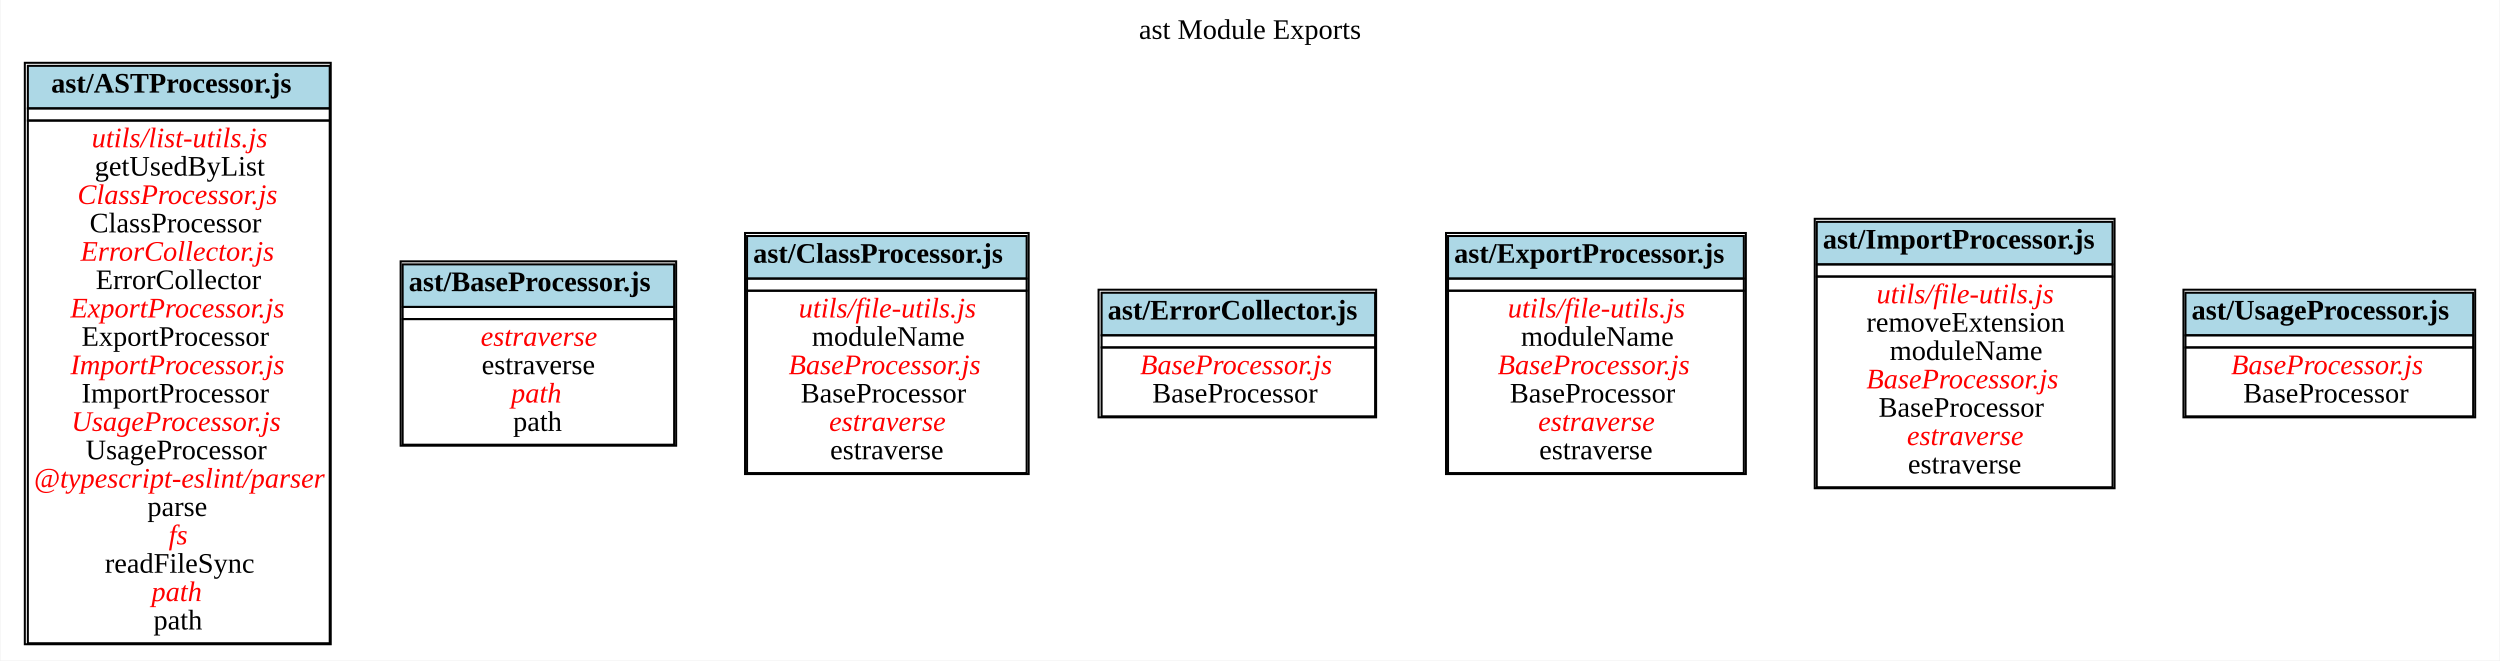
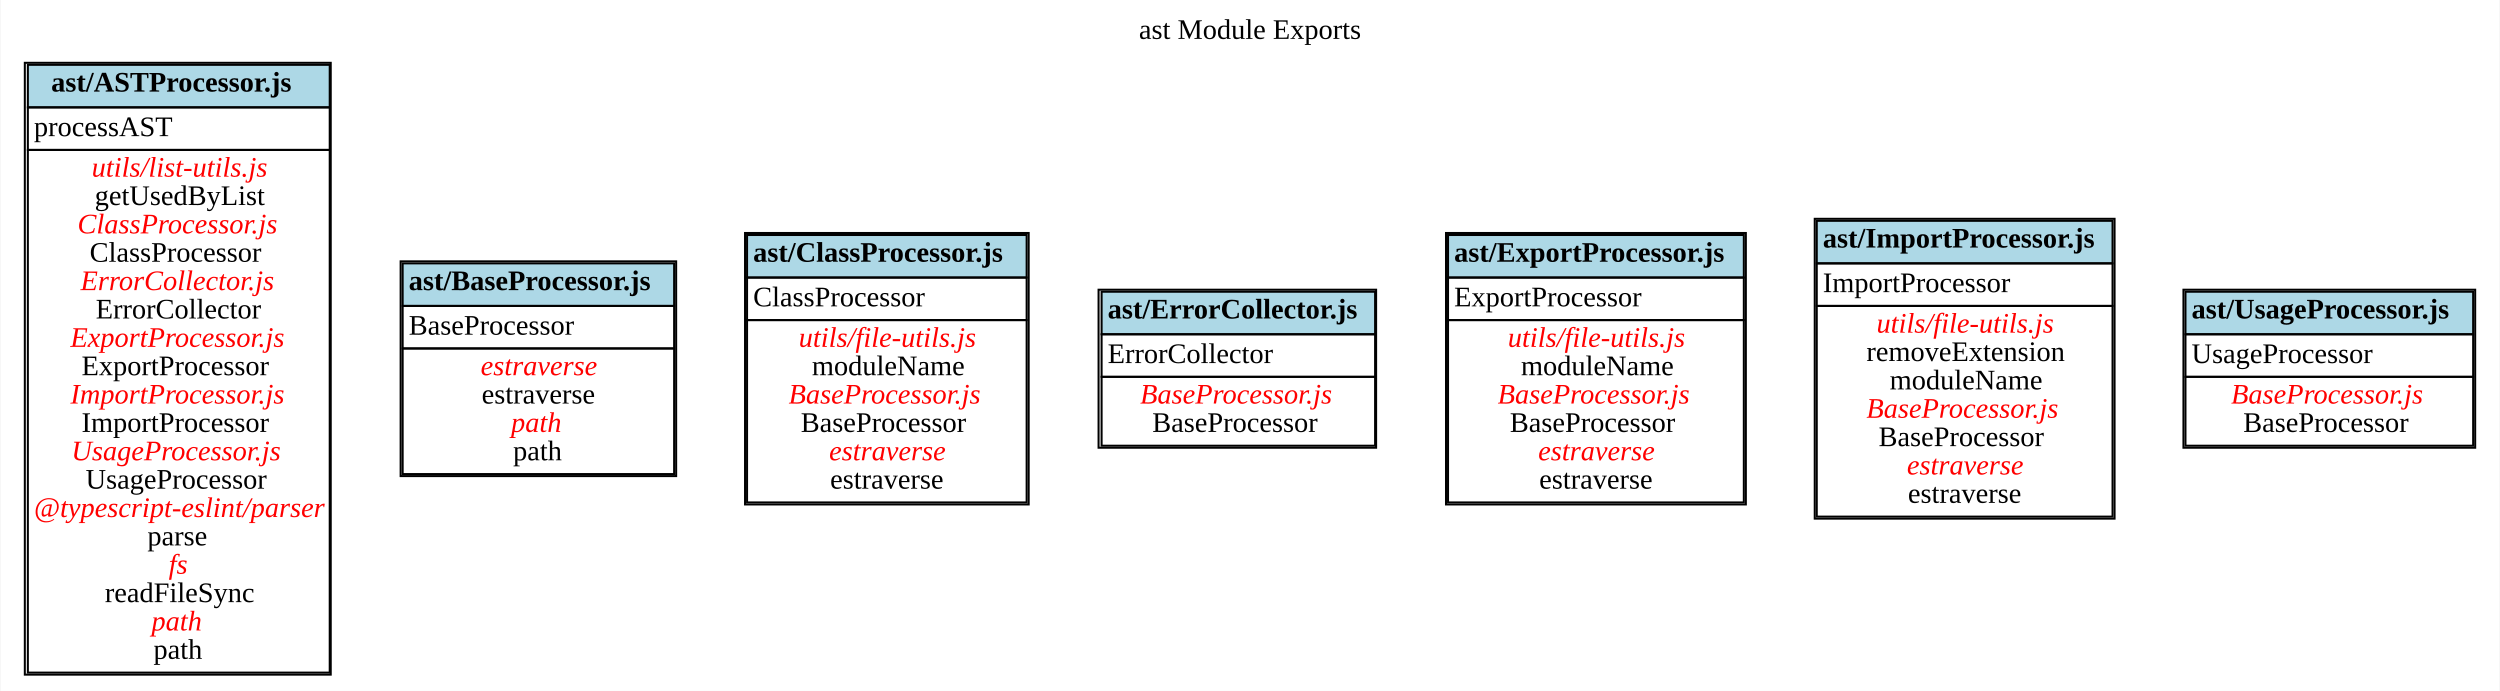
- <svg xmlns="http://www.w3.org/2000/svg" width="1234pt" height="326pt" viewBox="0.00 0.00 1233.50 326.00">
-   <g id="graph0" class="graph" transform="scale(1 1) rotate(0) translate(4 322)">
-     <polygon fill="white" stroke="transparent" points="-4,4 -4,-322 1229.5,-322 1229.5,4 -4,4" />
-     <text text-anchor="middle" x="612.75" y="-302.8" font-family="Times New Roman,serif" font-size="14.00">ast Module Exports</text>
+ <svg xmlns="http://www.w3.org/2000/svg" width="1234pt" height="341pt" viewBox="0.00 0.00 1233.50 341.00">
+   <g id="graph0" class="graph" transform="scale(1 1) rotate(0) translate(4 337)">
+     <polygon fill="white" stroke="transparent" points="-4,4 -4,-337 1229.5,-337 1229.5,4 -4,4" />
+     <text text-anchor="middle" x="612.75" y="-317.8" font-family="Times New Roman,serif" font-size="14.00">ast Module Exports</text>
    <g id="node1" class="node">
-       <polygon fill="lightblue" stroke="transparent" points="9.5,-268.5 9.5,-289.5 158.5,-289.5 158.5,-268.5 9.5,-268.5" />
-       <polygon fill="none" stroke="black" points="9.5,-268.5 9.5,-289.5 158.5,-289.5 158.5,-268.5 9.5,-268.5" />
-       <text text-anchor="start" x="21" y="-276.3" font-family="Times New Roman,serif" font-weight="bold" font-size="14.00">ast/ASTProcessor.js</text>
-       <polygon fill="none" stroke="black" points="9.5,-262.5 9.5,-268.5 158.5,-268.5 158.5,-262.5 9.5,-262.5" />
-       <polygon fill="none" stroke="black" points="9.5,-4.5 9.5,-262.5 158.5,-262.5 158.5,-4.5 9.5,-4.5" />
-       <text text-anchor="start" x="41" y="-249.3" font-family="Times New Roman,serif" font-style="italic" font-size="14.00" fill="red">utils/list-utils.js</text>
-       <text text-anchor="start" x="42.5" y="-235.3" font-family="Times New Roman,serif" font-size="14.00">getUsedByList</text>
-       <text text-anchor="start" x="34" y="-221.3" font-family="Times New Roman,serif" font-style="italic" font-size="14.00" fill="red">ClassProcessor.js</text>
-       <text text-anchor="start" x="40" y="-207.3" font-family="Times New Roman,serif" font-size="14.00">ClassProcessor</text>
-       <text text-anchor="start" x="35.5" y="-193.3" font-family="Times New Roman,serif" font-style="italic" font-size="14.00" fill="red">ErrorCollector.js</text>
-       <text text-anchor="start" x="43" y="-179.3" font-family="Times New Roman,serif" font-size="14.00">ErrorCollector</text>
-       <text text-anchor="start" x="30.5" y="-165.3" font-family="Times New Roman,serif" font-style="italic" font-size="14.00" fill="red">ExportProcessor.js</text>
-       <text text-anchor="start" x="36" y="-151.3" font-family="Times New Roman,serif" font-size="14.00">ExportProcessor</text>
-       <text text-anchor="start" x="30.5" y="-137.3" font-family="Times New Roman,serif" font-style="italic" font-size="14.00" fill="red">ImportProcessor.js</text>
-       <text text-anchor="start" x="36" y="-123.3" font-family="Times New Roman,serif" font-size="14.00">ImportProcessor</text>
-       <text text-anchor="start" x="31" y="-109.3" font-family="Times New Roman,serif" font-style="italic" font-size="14.00" fill="red">UsageProcessor.js</text>
-       <text text-anchor="start" x="38" y="-95.3" font-family="Times New Roman,serif" font-size="14.00">UsageProcessor</text>
-       <text text-anchor="start" x="12.5" y="-81.3" font-family="Times New Roman,serif" font-style="italic" font-size="14.00" fill="red">@typescript-eslint/parser</text>
-       <text text-anchor="start" x="68.5" y="-67.3" font-family="Times New Roman,serif" font-size="14.00">parse</text>
-       <text text-anchor="start" x="79" y="-53.3" font-family="Times New Roman,serif" font-style="italic" font-size="14.00" fill="red">fs</text>
-       <text text-anchor="start" x="47.5" y="-39.3" font-family="Times New Roman,serif" font-size="14.00">readFileSync</text>
-       <text text-anchor="start" x="70.5" y="-25.3" font-family="Times New Roman,serif" font-style="italic" font-size="14.00" fill="red">path</text>
-       <text text-anchor="start" x="71.5" y="-11.3" font-family="Times New Roman,serif" font-size="14.00">path</text>
-       <polygon fill="none" stroke="black" points="8,-4 8,-291 159,-291 159,-4 8,-4" />
+       <polygon fill="lightblue" stroke="transparent" points="9.5,-284 9.5,-305 158.5,-305 158.5,-284 9.5,-284" />
+       <polygon fill="none" stroke="black" points="9.5,-284 9.5,-305 158.5,-305 158.5,-284 9.5,-284" />
+       <text text-anchor="start" x="21" y="-291.8" font-family="Times New Roman,serif" font-weight="bold" font-size="14.00">ast/ASTProcessor.js</text>
+       <polygon fill="none" stroke="black" points="9.5,-263 9.5,-284 158.5,-284 158.5,-263 9.5,-263" />
+       <text text-anchor="start" x="12.5" y="-269.8" font-family="Times New Roman,serif" font-size="14.00">processAST</text>
+       <polygon fill="none" stroke="black" points="9.5,-5 9.5,-263 158.5,-263 158.5,-5 9.5,-5" />
+       <text text-anchor="start" x="41" y="-249.8" font-family="Times New Roman,serif" font-style="italic" font-size="14.00" fill="red">utils/list-utils.js</text>
+       <text text-anchor="start" x="42.5" y="-235.8" font-family="Times New Roman,serif" font-size="14.00">getUsedByList</text>
+       <text text-anchor="start" x="34" y="-221.8" font-family="Times New Roman,serif" font-style="italic" font-size="14.00" fill="red">ClassProcessor.js</text>
+       <text text-anchor="start" x="40" y="-207.8" font-family="Times New Roman,serif" font-size="14.00">ClassProcessor</text>
+       <text text-anchor="start" x="35.5" y="-193.8" font-family="Times New Roman,serif" font-style="italic" font-size="14.00" fill="red">ErrorCollector.js</text>
+       <text text-anchor="start" x="43" y="-179.8" font-family="Times New Roman,serif" font-size="14.00">ErrorCollector</text>
+       <text text-anchor="start" x="30.5" y="-165.8" font-family="Times New Roman,serif" font-style="italic" font-size="14.00" fill="red">ExportProcessor.js</text>
+       <text text-anchor="start" x="36" y="-151.8" font-family="Times New Roman,serif" font-size="14.00">ExportProcessor</text>
+       <text text-anchor="start" x="30.5" y="-137.8" font-family="Times New Roman,serif" font-style="italic" font-size="14.00" fill="red">ImportProcessor.js</text>
+       <text text-anchor="start" x="36" y="-123.8" font-family="Times New Roman,serif" font-size="14.00">ImportProcessor</text>
+       <text text-anchor="start" x="31" y="-109.8" font-family="Times New Roman,serif" font-style="italic" font-size="14.00" fill="red">UsageProcessor.js</text>
+       <text text-anchor="start" x="38" y="-95.8" font-family="Times New Roman,serif" font-size="14.00">UsageProcessor</text>
+       <text text-anchor="start" x="12.5" y="-81.8" font-family="Times New Roman,serif" font-style="italic" font-size="14.00" fill="red">@typescript-eslint/parser</text>
+       <text text-anchor="start" x="68.5" y="-67.8" font-family="Times New Roman,serif" font-size="14.00">parse</text>
+       <text text-anchor="start" x="79" y="-53.8" font-family="Times New Roman,serif" font-style="italic" font-size="14.00" fill="red">fs</text>
+       <text text-anchor="start" x="47.5" y="-39.8" font-family="Times New Roman,serif" font-size="14.00">readFileSync</text>
+       <text text-anchor="start" x="70.5" y="-25.8" font-family="Times New Roman,serif" font-style="italic" font-size="14.00" fill="red">path</text>
+       <text text-anchor="start" x="71.5" y="-11.8" font-family="Times New Roman,serif" font-size="14.00">path</text>
+       <polygon fill="none" stroke="black" points="8,-4 8,-306 159,-306 159,-4 8,-4" />
    </g>
    <g id="node2" class="node">
-       <polygon fill="lightblue" stroke="transparent" points="194.5,-170.5 194.5,-191.5 328.5,-191.5 328.5,-170.5 194.5,-170.5" />
-       <polygon fill="none" stroke="black" points="194.5,-170.5 194.5,-191.5 328.5,-191.5 328.5,-170.5 194.5,-170.5" />
-       <text text-anchor="start" x="197.5" y="-178.3" font-family="Times New Roman,serif" font-weight="bold" font-size="14.00">ast/BaseProcessor.js</text>
-       <polygon fill="none" stroke="black" points="194.5,-164.5 194.5,-170.5 328.5,-170.5 328.5,-164.5 194.5,-164.5" />
-       <polygon fill="none" stroke="black" points="194.5,-102.5 194.5,-164.5 328.5,-164.5 328.5,-102.5 194.5,-102.5" />
-       <text text-anchor="start" x="233" y="-151.3" font-family="Times New Roman,serif" font-style="italic" font-size="14.00" fill="red">estraverse</text>
-       <text text-anchor="start" x="233.5" y="-137.3" font-family="Times New Roman,serif" font-size="14.00">estraverse</text>
-       <text text-anchor="start" x="248" y="-123.3" font-family="Times New Roman,serif" font-style="italic" font-size="14.00" fill="red">path</text>
-       <text text-anchor="start" x="249" y="-109.3" font-family="Times New Roman,serif" font-size="14.00">path</text>
-       <polygon fill="none" stroke="black" points="193.5,-102 193.5,-193 329.5,-193 329.5,-102 193.5,-102" />
+       <polygon fill="lightblue" stroke="transparent" points="194.5,-186 194.5,-207 328.5,-207 328.5,-186 194.5,-186" />
+       <polygon fill="none" stroke="black" points="194.5,-186 194.5,-207 328.5,-207 328.5,-186 194.5,-186" />
+       <text text-anchor="start" x="197.5" y="-193.8" font-family="Times New Roman,serif" font-weight="bold" font-size="14.00">ast/BaseProcessor.js</text>
+       <polygon fill="none" stroke="black" points="194.5,-165 194.5,-186 328.5,-186 328.5,-165 194.5,-165" />
+       <text text-anchor="start" x="197.5" y="-171.8" font-family="Times New Roman,serif" font-size="14.00">BaseProcessor</text>
+       <polygon fill="none" stroke="black" points="194.5,-103 194.5,-165 328.5,-165 328.5,-103 194.5,-103" />
+       <text text-anchor="start" x="233" y="-151.8" font-family="Times New Roman,serif" font-style="italic" font-size="14.00" fill="red">estraverse</text>
+       <text text-anchor="start" x="233.5" y="-137.8" font-family="Times New Roman,serif" font-size="14.00">estraverse</text>
+       <text text-anchor="start" x="248" y="-123.8" font-family="Times New Roman,serif" font-style="italic" font-size="14.00" fill="red">path</text>
+       <text text-anchor="start" x="249" y="-109.8" font-family="Times New Roman,serif" font-size="14.00">path</text>
+       <polygon fill="none" stroke="black" points="193.5,-102 193.5,-208 329.5,-208 329.5,-102 193.5,-102" />
    </g>
    <g id="node3" class="node">
-       <polygon fill="lightblue" stroke="transparent" points="364.5,-184.5 364.5,-205.5 502.5,-205.5 502.5,-184.5 364.5,-184.5" />
-       <polygon fill="none" stroke="black" points="364.5,-184.5 364.5,-205.5 502.5,-205.5 502.5,-184.5 364.5,-184.5" />
-       <text text-anchor="start" x="367.5" y="-192.3" font-family="Times New Roman,serif" font-weight="bold" font-size="14.00">ast/ClassProcessor.js</text>
-       <polygon fill="none" stroke="black" points="364.5,-178.5 364.5,-184.5 502.5,-184.5 502.5,-178.5 364.5,-178.5" />
-       <polygon fill="none" stroke="black" points="364.5,-88.5 364.5,-178.5 502.5,-178.5 502.5,-88.5 364.5,-88.5" />
-       <text text-anchor="start" x="390" y="-165.3" font-family="Times New Roman,serif" font-style="italic" font-size="14.00" fill="red">utils/file-utils.js</text>
-       <text text-anchor="start" x="396.5" y="-151.3" font-family="Times New Roman,serif" font-size="14.00">moduleName</text>
-       <text text-anchor="start" x="385" y="-137.3" font-family="Times New Roman,serif" font-style="italic" font-size="14.00" fill="red">BaseProcessor.js</text>
-       <text text-anchor="start" x="391" y="-123.3" font-family="Times New Roman,serif" font-size="14.00">BaseProcessor</text>
-       <text text-anchor="start" x="405" y="-109.3" font-family="Times New Roman,serif" font-style="italic" font-size="14.00" fill="red">estraverse</text>
-       <text text-anchor="start" x="405.5" y="-95.3" font-family="Times New Roman,serif" font-size="14.00">estraverse</text>
-       <polygon fill="none" stroke="black" points="363.5,-88 363.5,-207 503.5,-207 503.5,-88 363.5,-88" />
+       <polygon fill="lightblue" stroke="transparent" points="364.5,-200 364.5,-221 502.5,-221 502.5,-200 364.5,-200" />
+       <polygon fill="none" stroke="black" points="364.5,-200 364.5,-221 502.5,-221 502.5,-200 364.5,-200" />
+       <text text-anchor="start" x="367.5" y="-207.8" font-family="Times New Roman,serif" font-weight="bold" font-size="14.00">ast/ClassProcessor.js</text>
+       <polygon fill="none" stroke="black" points="364.5,-179 364.5,-200 502.5,-200 502.5,-179 364.5,-179" />
+       <text text-anchor="start" x="367.5" y="-185.8" font-family="Times New Roman,serif" font-size="14.00">ClassProcessor</text>
+       <polygon fill="none" stroke="black" points="364.5,-89 364.5,-179 502.5,-179 502.5,-89 364.5,-89" />
+       <text text-anchor="start" x="390" y="-165.8" font-family="Times New Roman,serif" font-style="italic" font-size="14.00" fill="red">utils/file-utils.js</text>
+       <text text-anchor="start" x="396.5" y="-151.8" font-family="Times New Roman,serif" font-size="14.00">moduleName</text>
+       <text text-anchor="start" x="385" y="-137.8" font-family="Times New Roman,serif" font-style="italic" font-size="14.00" fill="red">BaseProcessor.js</text>
+       <text text-anchor="start" x="391" y="-123.8" font-family="Times New Roman,serif" font-size="14.00">BaseProcessor</text>
+       <text text-anchor="start" x="405" y="-109.8" font-family="Times New Roman,serif" font-style="italic" font-size="14.00" fill="red">estraverse</text>
+       <text text-anchor="start" x="405.5" y="-95.8" font-family="Times New Roman,serif" font-size="14.00">estraverse</text>
+       <polygon fill="none" stroke="black" points="363.5,-88 363.5,-222 503.5,-222 503.5,-88 363.5,-88" />
    </g>
    <g id="node4" class="node">
-       <polygon fill="lightblue" stroke="transparent" points="539.5,-156.5 539.5,-177.5 674.5,-177.5 674.5,-156.5 539.5,-156.5" />
-       <polygon fill="none" stroke="black" points="539.5,-156.5 539.5,-177.5 674.5,-177.5 674.5,-156.5 539.5,-156.5" />
-       <text text-anchor="start" x="542.5" y="-164.3" font-family="Times New Roman,serif" font-weight="bold" font-size="14.00">ast/ErrorCollector.js</text>
-       <polygon fill="none" stroke="black" points="539.5,-150.5 539.5,-156.5 674.5,-156.5 674.5,-150.5 539.5,-150.5" />
-       <polygon fill="none" stroke="black" points="539.5,-116.5 539.5,-150.5 674.5,-150.5 674.5,-116.5 539.5,-116.5" />
-       <text text-anchor="start" x="558.5" y="-137.3" font-family="Times New Roman,serif" font-style="italic" font-size="14.00" fill="red">BaseProcessor.js</text>
-       <text text-anchor="start" x="564.5" y="-123.3" font-family="Times New Roman,serif" font-size="14.00">BaseProcessor</text>
-       <polygon fill="none" stroke="black" points="538,-116 538,-179 675,-179 675,-116 538,-116" />
+       <polygon fill="lightblue" stroke="transparent" points="539.5,-172 539.5,-193 674.5,-193 674.5,-172 539.5,-172" />
+       <polygon fill="none" stroke="black" points="539.5,-172 539.5,-193 674.5,-193 674.5,-172 539.5,-172" />
+       <text text-anchor="start" x="542.5" y="-179.8" font-family="Times New Roman,serif" font-weight="bold" font-size="14.00">ast/ErrorCollector.js</text>
+       <polygon fill="none" stroke="black" points="539.5,-151 539.5,-172 674.5,-172 674.5,-151 539.5,-151" />
+       <text text-anchor="start" x="542.5" y="-157.8" font-family="Times New Roman,serif" font-size="14.00">ErrorCollector</text>
+       <polygon fill="none" stroke="black" points="539.5,-117 539.5,-151 674.5,-151 674.5,-117 539.5,-117" />
+       <text text-anchor="start" x="558.5" y="-137.8" font-family="Times New Roman,serif" font-style="italic" font-size="14.00" fill="red">BaseProcessor.js</text>
+       <text text-anchor="start" x="564.5" y="-123.8" font-family="Times New Roman,serif" font-size="14.00">BaseProcessor</text>
+       <polygon fill="none" stroke="black" points="538,-116 538,-194 675,-194 675,-116 538,-116" />
    </g>
    <g id="node5" class="node">
-       <polygon fill="lightblue" stroke="transparent" points="710.5,-184.5 710.5,-205.5 856.5,-205.5 856.5,-184.5 710.5,-184.5" />
-       <polygon fill="none" stroke="black" points="710.5,-184.5 710.5,-205.5 856.5,-205.5 856.5,-184.5 710.5,-184.5" />
-       <text text-anchor="start" x="713.5" y="-192.3" font-family="Times New Roman,serif" font-weight="bold" font-size="14.00">ast/ExportProcessor.js</text>
-       <polygon fill="none" stroke="black" points="710.5,-178.5 710.5,-184.5 856.5,-184.5 856.5,-178.5 710.5,-178.5" />
-       <polygon fill="none" stroke="black" points="710.5,-88.5 710.5,-178.5 856.5,-178.5 856.5,-88.5 710.5,-88.5" />
-       <text text-anchor="start" x="740" y="-165.3" font-family="Times New Roman,serif" font-style="italic" font-size="14.00" fill="red">utils/file-utils.js</text>
-       <text text-anchor="start" x="746.5" y="-151.3" font-family="Times New Roman,serif" font-size="14.00">moduleName</text>
-       <text text-anchor="start" x="735" y="-137.3" font-family="Times New Roman,serif" font-style="italic" font-size="14.00" fill="red">BaseProcessor.js</text>
-       <text text-anchor="start" x="741" y="-123.3" font-family="Times New Roman,serif" font-size="14.00">BaseProcessor</text>
-       <text text-anchor="start" x="755" y="-109.3" font-family="Times New Roman,serif" font-style="italic" font-size="14.00" fill="red">estraverse</text>
-       <text text-anchor="start" x="755.5" y="-95.3" font-family="Times New Roman,serif" font-size="14.00">estraverse</text>
-       <polygon fill="none" stroke="black" points="709.5,-88 709.5,-207 857.5,-207 857.5,-88 709.5,-88" />
+       <polygon fill="lightblue" stroke="transparent" points="710.5,-200 710.5,-221 856.5,-221 856.5,-200 710.5,-200" />
+       <polygon fill="none" stroke="black" points="710.5,-200 710.5,-221 856.5,-221 856.5,-200 710.5,-200" />
+       <text text-anchor="start" x="713.5" y="-207.8" font-family="Times New Roman,serif" font-weight="bold" font-size="14.00">ast/ExportProcessor.js</text>
+       <polygon fill="none" stroke="black" points="710.5,-179 710.5,-200 856.5,-200 856.5,-179 710.5,-179" />
+       <text text-anchor="start" x="713.5" y="-185.8" font-family="Times New Roman,serif" font-size="14.00">ExportProcessor</text>
+       <polygon fill="none" stroke="black" points="710.5,-89 710.5,-179 856.5,-179 856.5,-89 710.5,-89" />
+       <text text-anchor="start" x="740" y="-165.8" font-family="Times New Roman,serif" font-style="italic" font-size="14.00" fill="red">utils/file-utils.js</text>
+       <text text-anchor="start" x="746.5" y="-151.8" font-family="Times New Roman,serif" font-size="14.00">moduleName</text>
+       <text text-anchor="start" x="735" y="-137.8" font-family="Times New Roman,serif" font-style="italic" font-size="14.00" fill="red">BaseProcessor.js</text>
+       <text text-anchor="start" x="741" y="-123.8" font-family="Times New Roman,serif" font-size="14.00">BaseProcessor</text>
+       <text text-anchor="start" x="755" y="-109.8" font-family="Times New Roman,serif" font-style="italic" font-size="14.00" fill="red">estraverse</text>
+       <text text-anchor="start" x="755.5" y="-95.8" font-family="Times New Roman,serif" font-size="14.00">estraverse</text>
+       <polygon fill="none" stroke="black" points="709.5,-88 709.5,-222 857.5,-222 857.5,-88 709.5,-88" />
    </g>
    <g id="node6" class="node">
-       <polygon fill="lightblue" stroke="transparent" points="892.5,-191.5 892.5,-212.5 1038.5,-212.5 1038.5,-191.5 892.5,-191.5" />
-       <polygon fill="none" stroke="black" points="892.5,-191.5 892.5,-212.5 1038.5,-212.5 1038.5,-191.5 892.5,-191.5" />
-       <text text-anchor="start" x="895.5" y="-199.3" font-family="Times New Roman,serif" font-weight="bold" font-size="14.00">ast/ImportProcessor.js</text>
-       <polygon fill="none" stroke="black" points="892.5,-185.5 892.5,-191.5 1038.5,-191.5 1038.5,-185.5 892.5,-185.5" />
-       <polygon fill="none" stroke="black" points="892.5,-81.5 892.5,-185.5 1038.5,-185.5 1038.5,-81.5 892.5,-81.5" />
-       <text text-anchor="start" x="922" y="-172.3" font-family="Times New Roman,serif" font-style="italic" font-size="14.00" fill="red">utils/file-utils.js</text>
-       <text text-anchor="start" x="917" y="-158.3" font-family="Times New Roman,serif" font-size="14.00">removeExtension</text>
-       <text text-anchor="start" x="928.5" y="-144.3" font-family="Times New Roman,serif" font-size="14.00">moduleName</text>
-       <text text-anchor="start" x="917" y="-130.3" font-family="Times New Roman,serif" font-style="italic" font-size="14.00" fill="red">BaseProcessor.js</text>
-       <text text-anchor="start" x="923" y="-116.3" font-family="Times New Roman,serif" font-size="14.00">BaseProcessor</text>
-       <text text-anchor="start" x="937" y="-102.3" font-family="Times New Roman,serif" font-style="italic" font-size="14.00" fill="red">estraverse</text>
-       <text text-anchor="start" x="937.5" y="-88.3" font-family="Times New Roman,serif" font-size="14.00">estraverse</text>
-       <polygon fill="none" stroke="black" points="891.5,-81 891.5,-214 1039.5,-214 1039.5,-81 891.5,-81" />
+       <polygon fill="lightblue" stroke="transparent" points="892.5,-207 892.5,-228 1038.5,-228 1038.5,-207 892.5,-207" />
+       <polygon fill="none" stroke="black" points="892.5,-207 892.5,-228 1038.5,-228 1038.5,-207 892.5,-207" />
+       <text text-anchor="start" x="895.5" y="-214.8" font-family="Times New Roman,serif" font-weight="bold" font-size="14.00">ast/ImportProcessor.js</text>
+       <polygon fill="none" stroke="black" points="892.5,-186 892.5,-207 1038.5,-207 1038.5,-186 892.5,-186" />
+       <text text-anchor="start" x="895.5" y="-192.8" font-family="Times New Roman,serif" font-size="14.00">ImportProcessor</text>
+       <polygon fill="none" stroke="black" points="892.5,-82 892.5,-186 1038.5,-186 1038.5,-82 892.5,-82" />
+       <text text-anchor="start" x="922" y="-172.8" font-family="Times New Roman,serif" font-style="italic" font-size="14.00" fill="red">utils/file-utils.js</text>
+       <text text-anchor="start" x="917" y="-158.8" font-family="Times New Roman,serif" font-size="14.00">removeExtension</text>
+       <text text-anchor="start" x="928.5" y="-144.8" font-family="Times New Roman,serif" font-size="14.00">moduleName</text>
+       <text text-anchor="start" x="917" y="-130.8" font-family="Times New Roman,serif" font-style="italic" font-size="14.00" fill="red">BaseProcessor.js</text>
+       <text text-anchor="start" x="923" y="-116.8" font-family="Times New Roman,serif" font-size="14.00">BaseProcessor</text>
+       <text text-anchor="start" x="937" y="-102.8" font-family="Times New Roman,serif" font-style="italic" font-size="14.00" fill="red">estraverse</text>
+       <text text-anchor="start" x="937.5" y="-88.8" font-family="Times New Roman,serif" font-size="14.00">estraverse</text>
+       <polygon fill="none" stroke="black" points="891.5,-81 891.5,-229 1039.5,-229 1039.5,-81 891.5,-81" />
    </g>
    <g id="node7" class="node">
-       <polygon fill="lightblue" stroke="transparent" points="1074.5,-156.5 1074.5,-177.5 1216.5,-177.5 1216.5,-156.5 1074.5,-156.5" />
-       <polygon fill="none" stroke="black" points="1074.5,-156.5 1074.5,-177.5 1216.5,-177.5 1216.5,-156.5 1074.5,-156.5" />
-       <text text-anchor="start" x="1077.5" y="-164.3" font-family="Times New Roman,serif" font-weight="bold" font-size="14.00">ast/UsageProcessor.js</text>
-       <polygon fill="none" stroke="black" points="1074.5,-150.5 1074.5,-156.5 1216.5,-156.5 1216.5,-150.5 1074.5,-150.5" />
-       <polygon fill="none" stroke="black" points="1074.5,-116.5 1074.5,-150.5 1216.5,-150.5 1216.5,-116.5 1074.5,-116.5" />
-       <text text-anchor="start" x="1097" y="-137.3" font-family="Times New Roman,serif" font-style="italic" font-size="14.00" fill="red">BaseProcessor.js</text>
-       <text text-anchor="start" x="1103" y="-123.3" font-family="Times New Roman,serif" font-size="14.00">BaseProcessor</text>
-       <polygon fill="none" stroke="black" points="1073.5,-116 1073.5,-179 1217.5,-179 1217.5,-116 1073.5,-116" />
+       <polygon fill="lightblue" stroke="transparent" points="1074.5,-172 1074.5,-193 1216.5,-193 1216.5,-172 1074.5,-172" />
+       <polygon fill="none" stroke="black" points="1074.5,-172 1074.5,-193 1216.5,-193 1216.5,-172 1074.5,-172" />
+       <text text-anchor="start" x="1077.5" y="-179.8" font-family="Times New Roman,serif" font-weight="bold" font-size="14.00">ast/UsageProcessor.js</text>
+       <polygon fill="none" stroke="black" points="1074.5,-151 1074.5,-172 1216.5,-172 1216.5,-151 1074.5,-151" />
+       <text text-anchor="start" x="1077.5" y="-157.8" font-family="Times New Roman,serif" font-size="14.00">UsageProcessor</text>
+       <polygon fill="none" stroke="black" points="1074.5,-117 1074.5,-151 1216.5,-151 1216.5,-117 1074.5,-117" />
+       <text text-anchor="start" x="1097" y="-137.8" font-family="Times New Roman,serif" font-style="italic" font-size="14.00" fill="red">BaseProcessor.js</text>
+       <text text-anchor="start" x="1103" y="-123.8" font-family="Times New Roman,serif" font-size="14.00">BaseProcessor</text>
+       <polygon fill="none" stroke="black" points="1073.5,-116 1073.5,-194 1217.5,-194 1217.5,-116 1073.5,-116" />
    </g>
  </g>
</svg>
